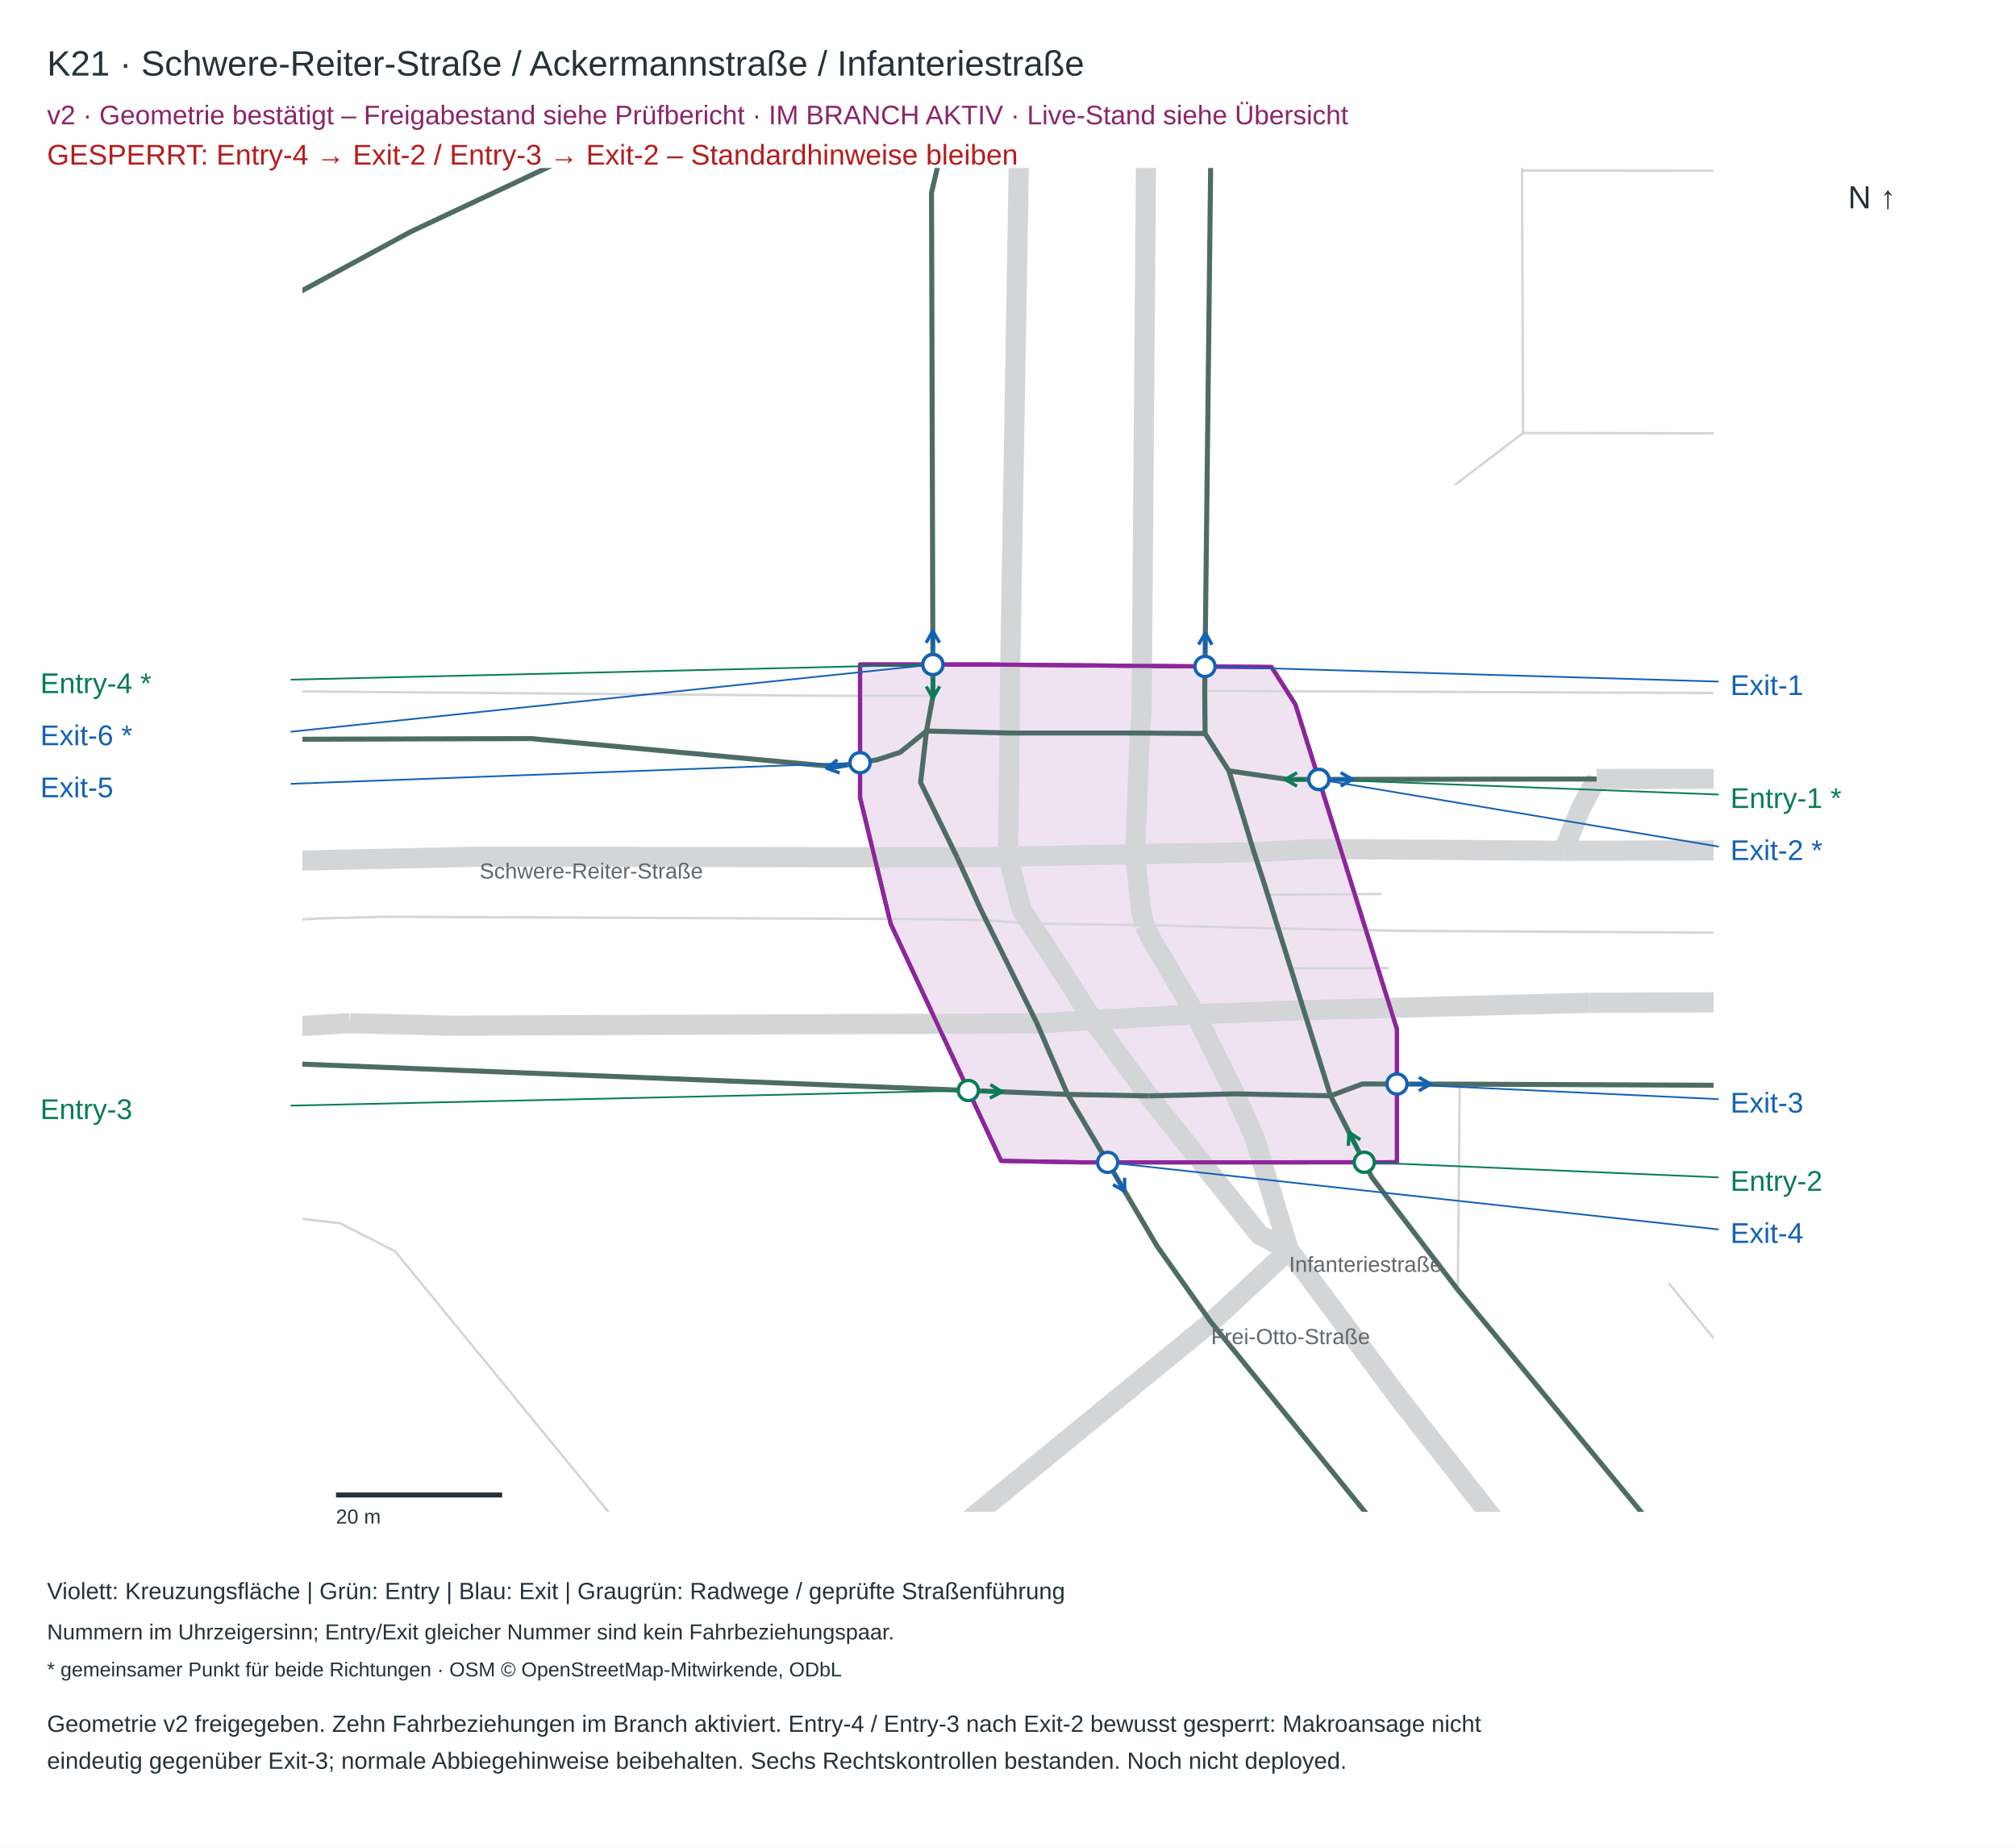
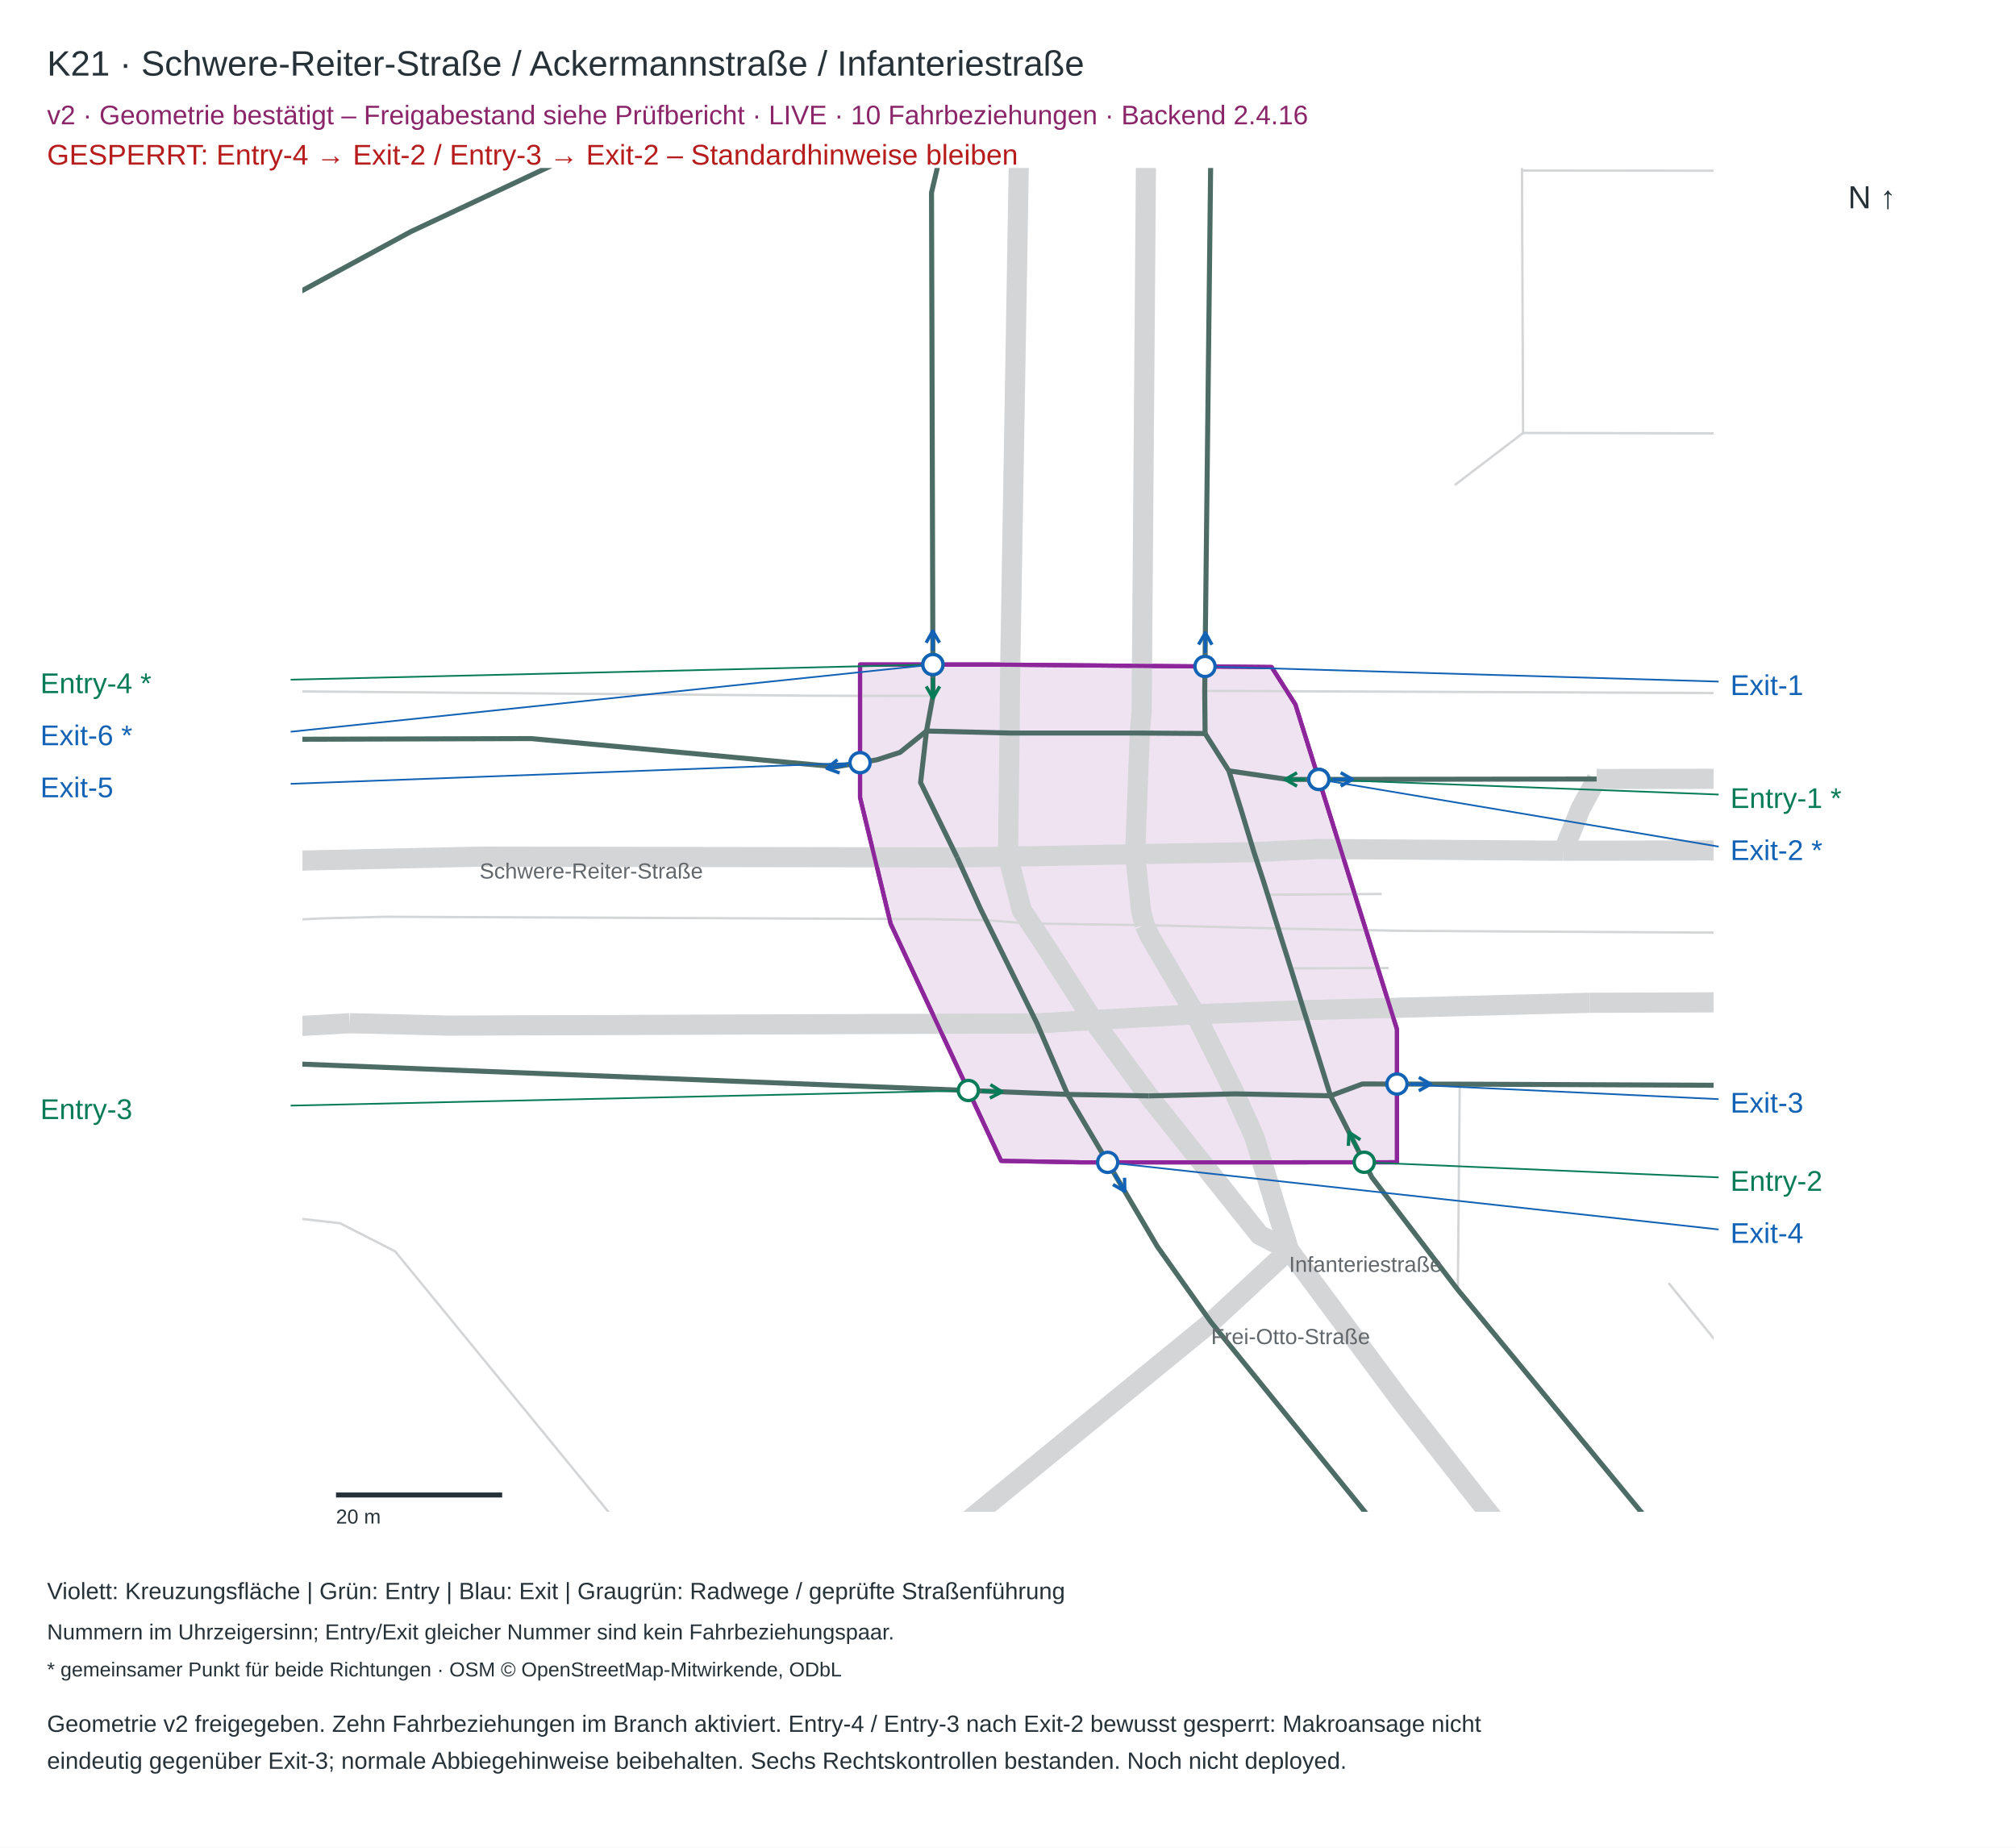
<svg xmlns="http://www.w3.org/2000/svg" width="1200" height="1100" viewBox="0 0 1200 1100">
  <rect width="1200" height="1100" fill="white" />
  <defs>
    <clipPath id="map">
      <rect x="180" y="100" width="840" height="800" />
    </clipPath>
  </defs>
  <text x="28" y="45" font-family="Arial,sans-serif" font-size="21" fill="#263238">K21 · Schwere-Reiter-Straße / Ackermannstraße / Infanteriestraße</text>
-   <text x="28" y="74" font-family="Arial,sans-serif" font-size="16" fill="#8b256a">v2 · Geometrie bestätigt – Freigabestand siehe Prüfbericht · IM BRANCH AKTIV · Live-Stand siehe Übersicht</text>
+   <text x="28" y="74" font-family="Arial,sans-serif" font-size="16" fill="#8b256a">v2 · Geometrie bestätigt – Freigabestand siehe Prüfbericht · LIVE · 10 Fahrbeziehungen · Backend 2.4.16</text>
  <g clip-path="url(#map)">
    <polygon points="511.93,474.75 530.18,550.0 595.91,691.1 644.12,691.98 723.25,691.98 831.53,691.92 831.53,612.8 815.6,561.82 771.06,419.35 756.88,397.11 591.05,395.63 511.93,395.63 511.93,474.75" fill="#efe3f2" stroke="#8c269a" stroke-width="2.5" stroke-linejoin="round" />
    <polyline points="-214.67,115.95 -307.68,-15.95 -352.7,-79.81 -360.49,-90.87 -403.67,-148.78 -452.8,-221.23 -502.38,-294.28 -588.59,-424.75 -617.79,-477.05" fill="none" stroke="#d3d5d7" stroke-width="12" stroke-linejoin="round" />
    <polyline points="711.59,603.81 684.49,557.62 681.34,550.74" fill="none" stroke="#d3d5d7" stroke-width="12" stroke-linejoin="round" />
    <polyline points="650.56,607.27 683.69,652.41" fill="none" stroke="#d3d5d7" stroke-width="12" stroke-linejoin="round" />
    <polyline points="-95.92,813.99 -62.98,856.37" fill="none" stroke="#d3d5d7" stroke-width="1.4" stroke-linejoin="round" />
    <polyline points="211.87,1196.2 -62.98,856.37 -142.48,922.65 -220.36,987.61 -292.52,1047.73 -177.77,1187.61 -54.21,1338.72 -42.35,1353.26 -17.93,1383.64" fill="none" stroke="#d3d5d7" stroke-width="1.4" stroke-linejoin="round" />
    <polyline points="-220.36,987.61 9.8,1280.15 96.02,1208.09 -142.48,922.65" fill="none" stroke="#d3d5d7" stroke-width="1.4" stroke-linejoin="round" />
    <polyline points="675.64,508.51 678.47,436.4 679.54,423.41 682.51,47.75 682.77,5.03 685.15,-282.39 687.98,-648.8 689.49,-845.88 693.45,-1330.82 693.67,-1360.05 694.88,-1436.02" fill="none" stroke="#d3d5d7" stroke-width="12" stroke-linejoin="round" />
    <polyline points="675.64,508.51 600.0,510.0 569.74,510.44" fill="none" stroke="#d3d5d7" stroke-width="12" stroke-linejoin="round" />
    <polyline points="569.74,510.44 285.46,510.0 136.96,513.25 -35.74,544.24 -56.67,553.38 -147.73,593.18 -168.99,603.7 -264.94,674.71 -567.85,916.6 -593.11,936.75" fill="none" stroke="#d3d5d7" stroke-width="12" stroke-linejoin="round" />
    <polyline points="600.0,510.0 608.15,541.76 613.48,549.8 619.02,558.11 634.15,581.56 650.56,607.27" fill="none" stroke="#d3d5d7" stroke-width="12" stroke-linejoin="round" />
    <polyline points="767.26,744.18 746.7,676.97 735.13,651.2 711.59,603.81" fill="none" stroke="#d3d5d7" stroke-width="12" stroke-linejoin="round" />
    <polyline points="518.85,70.04 472.43,92.23" fill="none" stroke="#d3d5d7" stroke-width="1.4" stroke-linejoin="round" />
    <polyline points="607.31,46.26 570.15,47.75 518.85,70.04" fill="none" stroke="#d3d5d7" stroke-width="1.4" stroke-linejoin="round" />
    <polyline points="1095.65,1161.85 1152.53,1115.05 1233.42,1049.87 1482.13,845.8 1505.44,784.2 1510.26,648.23 1509.23,595.88" fill="none" stroke="#d3d5d7" stroke-width="12" stroke-linejoin="round" />
    <polyline points="757.86,-649.41 759.33,-302.04 747.65,-285.36 725.4,-283.43" fill="none" stroke="#d3d5d7" stroke-width="1.4" stroke-linejoin="round" />
    <polyline points="1161.56,970.77 1198.57,921.17 1373.91,786.24" fill="none" stroke="#d3d5d7" stroke-width="1.4" stroke-linejoin="round" />
    <polyline points="993.24,763.84 1161.56,970.77 1084.89,1031.05 1027.42,1076.74" fill="none" stroke="#d3d5d7" stroke-width="1.4" stroke-linejoin="round" />
    <polyline points="754.59,532.68 822.45,532.19" fill="none" stroke="#d3d5d7" stroke-width="1.4" stroke-linejoin="round" />
    <polyline points="768.29,576.45 826.64,576.28" fill="none" stroke="#d3d5d7" stroke-width="1.4" stroke-linejoin="round" />
    <polyline points="208.23,609.14 267.32,610.58 584.17,609.37 617.26,609.26 650.56,607.27" fill="none" stroke="#d3d5d7" stroke-width="12" stroke-linejoin="round" />
    <polyline points="-537.88,1005.17 -512.36,984.09 -410.43,901.46 -121.11,683.63 -27.03,639.15 63.81,617.35" fill="none" stroke="#d3d5d7" stroke-width="12" stroke-linejoin="round" />
    <polyline points="650.56,607.27 711.59,603.81" fill="none" stroke="#d3d5d7" stroke-width="12" stroke-linejoin="round" />
    <polyline points="946.2,596.98 1265.66,595.88 1509.23,595.88 1740.6,600.23" fill="none" stroke="#d3d5d7" stroke-width="12" stroke-linejoin="round" />
    <polyline points="681.34,550.74 679.24,542.59 675.64,508.51" fill="none" stroke="#d3d5d7" stroke-width="12" stroke-linejoin="round" />
    <polyline points="681.34,550.74 760.87,552.77 835.16,554.15 1094.29,555.64 1118.01,555.75 1580.28,555.69 1888.77,557.07 2039.8,557.95 2098.51,558.44" fill="none" stroke="#d3d5d7" stroke-width="1.4" stroke-linejoin="round" />
    <polyline points="905.95,-34.22 905.95,73.07 905.95,101.53 1072.88,101.69 1160.75,101.75 1193.03,101.8" fill="none" stroke="#d3d5d7" stroke-width="1.4" stroke-linejoin="round" />
    <polyline points="905.95,101.53 906.58,257.76 1160.35,258.26" fill="none" stroke="#d3d5d7" stroke-width="1.4" stroke-linejoin="round" />
    <polyline points="721.29,-32.46 905.95,-34.22 1010.71,-33.4 1076.33,-32.9 1162.7,-32.19" fill="none" stroke="#d3d5d7" stroke-width="1.4" stroke-linejoin="round" />
    <polyline points="950.38,463.76 940.95,481.1 930.63,506.48" fill="none" stroke="#d3d5d7" stroke-width="12" stroke-linejoin="round" />
    <polyline points="930.63,506.48 784.74,505.43 746.4,507.3 675.64,508.51" fill="none" stroke="#d3d5d7" stroke-width="12" stroke-linejoin="round" />
    <polyline points="-168.99,603.7 -188.16,567.42 -188.49,522.83 -189.45,393.84 -190.47,256.77 -190.88,204.47 -214.67,115.95" fill="none" stroke="#d3d5d7" stroke-width="12" stroke-linejoin="round" />
    <polyline points="607.31,46.26 601.21,403.53 600.95,436.4 600.0,510.0" fill="none" stroke="#d3d5d7" stroke-width="12" stroke-linejoin="round" />
    <polyline points="1922.88,466.35 1371.12,463.43 1191.6,463.43 950.38,463.76" fill="none" stroke="#d3d5d7" stroke-width="12" stroke-linejoin="round" />
    <polyline points="725.4,-283.43 685.15,-282.39" fill="none" stroke="#d3d5d7" stroke-width="1.4" stroke-linejoin="round" />
    <polyline points="1224.13,413.61 1222.7,320.02 1223.18,239.98 1223.73,9.27 1225.75,-202.68" fill="none" stroke="#d3d5d7" stroke-width="1.4" stroke-linejoin="round" />
    <polyline points="1191.6,463.43 1192.15,413.28 1191.97,239.48 1193.03,101.8 1193.29,8.16 1197.62,-205.15 1206.54,-222.33 1226.41,-233.23" fill="none" stroke="#d3d5d7" stroke-width="12" stroke-linejoin="round" />
    <polyline points="1656.44,13.5 1292.03,11.36" fill="none" stroke="#d3d5d7" stroke-width="1.4" stroke-linejoin="round" />
    <polyline points="2160.83,-273.75 2112.76,-274.19 2066.71,-262.57 1835.34,-263.45 1576.39,-260.53 1541.03,-261.08 1166.92,-265.71 1162.7,-32.19 1160.75,101.75 1160.35,258.26 1159.5,413.17" fill="none" stroke="#d3d5d7" stroke-width="1.4" stroke-linejoin="round" />
    <polyline points="682.77,5.03 721.69,4.48 776.26,4.26" fill="none" stroke="#d3d5d7" stroke-width="1.4" stroke-linejoin="round" />
    <polyline points="1248.04,135.66 1289.27,135.72 1325.11,135.77 1325.19,95.86 1325.26,51.54" fill="none" stroke="#d3d5d7" stroke-width="1.4" stroke-linejoin="round" />
    <polyline points="1249.18,41.3 1325.26,41.41 1325.26,51.54" fill="none" stroke="#d3d5d7" stroke-width="1.4" stroke-linejoin="round" />
    <polyline points="1325.26,41.41 1695.03,42.68 1712.77,48.57 1720.66,63.32 1725.58,142.16 1725.1,170.34 1702.67,170.23" fill="none" stroke="#d3d5d7" stroke-width="1.4" stroke-linejoin="round" />
    <polyline points="1248.37,239.43 1248.04,135.66 1249.18,41.3 1248.59,10.15" fill="none" stroke="#d3d5d7" stroke-width="1.4" stroke-linejoin="round" />
    <polyline points="1373.0,52.09 1390.36,52.42 1389.81,81.71 1655.81,86.83 1656.4,55.51 1664.08,55.67 1662.64,131.64" fill="none" stroke="#d3d5d7" stroke-width="1.4" stroke-linejoin="round" />
    <polyline points="1325.26,51.54 1373.0,52.09" fill="none" stroke="#d3d5d7" stroke-width="1.4" stroke-linejoin="round" />
    <polyline points="1907.16,504.27 930.63,506.48" fill="none" stroke="#d3d5d7" stroke-width="12" stroke-linejoin="round" />
    <polyline points="449.48,1006.77 235.19,744.95 202.39,728.22 163.99,723.87 132.41,732.57 107.62,753.6 95.87,780.85 91.54,807.49 100.2,844.04 327.9,1106.8" fill="none" stroke="#d3d5d7" stroke-width="1.4" stroke-linejoin="round" />
    <polyline points="790.65,1696.88 787.05,1678.55 777.47,1660.05 327.9,1106.8" fill="none" stroke="#d3d5d7" stroke-width="12" stroke-linejoin="round" />
    <polyline points="630.26,-1437.12 629.41,-1360.43 616.85,-419.52 607.31,46.26" fill="none" stroke="#d3d5d7" stroke-width="12" stroke-linejoin="round" />
    <polyline points="-147.14,1489.01 -103.23,1453.23 -17.93,1383.64 211.87,1196.2 327.9,1106.8 449.48,1006.77 551.24,925.79 720.88,787.18 767.26,744.18" fill="none" stroke="#d3d5d7" stroke-width="12" stroke-linejoin="round" />
    <polyline points="1292.03,11.36 1248.59,10.15 1223.73,9.27 1193.29,8.16" fill="none" stroke="#d3d5d7" stroke-width="1.4" stroke-linejoin="round" />
    <polyline points="867.76,767.85 868.9,645.42" fill="none" stroke="#d3d5d7" stroke-width="1.4" stroke-linejoin="round" />
    <polyline points="555.35,414.32 481.83,414.16 154.62,411.41 112.58,425.06 87.46,440.36" fill="none" stroke="#d3d5d7" stroke-width="1.4" stroke-linejoin="round" />
    <polyline points="-4179.9,3889.63 -4134.55,3864.08 -4108.88,3849.66 -4087.69,3836.83 -4038.82,3802.54 -3864.54,3666.62 -3751.34,3572.59 -3625.46,3467.01 -3433.71,3310.06 -3160.21,3084.85 -2995.93,2949.43 -2903.39,2874.34 -2872.48,2848.47 -2822.21,2810.37 -2767.05,2766.99 -2745.86,2749.93 -2711.86,2722.4 -2577.25,2610.1 -2382.45,2451.12 -2140.9,2252.61 -1943.53,2090.15 -1753.43,1935.52 -1602.77,1810.78 -1533.99,1753.74 -1474.28,1707.28 -1465.32,1699.96 -1461.32,1696.66 -1440.9,1679.87 -1402.61,1648.98 -1390.82,1639.51 -1359.97,1615.29 -1343.67,1603.13 -1318.88,1580.61 -1277.72,1547.2 -1084.1,1390.14 -741.61,1112.69 -638.35,1029.56 -602.29,1000.0 -566.08,970.33 -540.56,949.74 -232.23,701.13 -196.97,673.72 -147.29,638.49 -108.7,616.96 -52.04,594.78 -9.15,581.56 16.33,574.79 57.72,564.88 115.29,554.37 158.92,548.48 190.5,546.77 228.98,545.78 552.19,547.16 586.96,547.82 613.48,549.8 681.34,550.74" fill="none" stroke="#d3d5d7" stroke-width="1.4" stroke-linejoin="round" />
    <polyline points="682.51,47.75 607.31,46.26" fill="none" stroke="#d3d5d7" stroke-width="1.4" stroke-linejoin="round" />
    <polyline points="767.26,744.18 834.09,834.19 885.79,900.19 1027.42,1076.74 1095.65,1161.85 1254.94,1357.88 1291.73,1401.53" fill="none" stroke="#d3d5d7" stroke-width="12" stroke-linejoin="round" />
    <polyline points="683.69,652.41 749.74,735.21 767.26,744.18" fill="none" stroke="#d3d5d7" stroke-width="12" stroke-linejoin="round" />
    <polyline points="711.59,603.81 776.04,601.38 946.2,596.98" fill="none" stroke="#d3d5d7" stroke-width="12" stroke-linejoin="round" />
    <polyline points="-363.61,414.6 -360.97,388.61 -248.71,391.31" fill="none" stroke="#d3d5d7" stroke-width="1.4" stroke-linejoin="round" />
    <polyline points="1330.33,240.64 1509.52,239.98" fill="none" stroke="#d3d5d7" stroke-width="1.4" stroke-linejoin="round" />
    <polyline points="1258.76,239.98 1330.33,240.64" fill="none" stroke="#d3d5d7" stroke-width="1.4" stroke-linejoin="round" />
    <polyline points="1191.97,239.48 1223.18,239.98 1248.37,239.43 1258.76,239.98" fill="none" stroke="#d3d5d7" stroke-width="1.4" stroke-linejoin="round" />
    <polyline points="-248.71,391.31 -189.45,393.84" fill="none" stroke="#d3d5d7" stroke-width="1.4" stroke-linejoin="round" />
    <polyline points="-190.47,256.77 -299.28,133.68 -374.88,38.77 -546.11,-161.83 -634.68,-245.4 -829.11,-428.44 -909.2,-507.21 -1078.55,-669.5" fill="none" stroke="#d3d5d7" stroke-width="1.4" stroke-linejoin="round" />
    <polyline points="551.24,925.79 591.52,974.9" fill="none" stroke="#d3d5d7" stroke-width="1.4" stroke-linejoin="round" />
    <polyline points="1222.7,320.02 1258.5,320.41" fill="none" stroke="#d3d5d7" stroke-width="1.4" stroke-linejoin="round" />
    <polyline points="1258.5,320.41 1330.07,320.57 1517.42,321.01 1634.0,321.23" fill="none" stroke="#d3d5d7" stroke-width="1.4" stroke-linejoin="round" />
    <polyline points="2047.4,420.54 1651.77,417.24 1224.13,413.61 1192.15,413.28 1159.5,413.17 717.1,411.3" fill="none" stroke="#d3d5d7" stroke-width="1.4" stroke-linejoin="round" />
    <polyline points="905.95,73.07 867.32,73.07" fill="none" stroke="#d3d5d7" stroke-width="1.4" stroke-linejoin="round" />
    <polyline points="1073.32,126.14 1072.88,101.69" fill="none" stroke="#d3d5d7" stroke-width="1.4" stroke-linejoin="round" />
    <polyline points="1010.42,-13.03 1010.71,-33.4" fill="none" stroke="#d3d5d7" stroke-width="1.4" stroke-linejoin="round" />
    <polyline points="1076.44,-12.37 1076.33,-32.9" fill="none" stroke="#d3d5d7" stroke-width="1.4" stroke-linejoin="round" />
    <polyline points="865.89,288.81 906.58,257.76" fill="none" stroke="#d3d5d7" stroke-width="1.4" stroke-linejoin="round" />
    <polyline points="63.81,617.35 208.23,609.14" fill="none" stroke="#d3d5d7" stroke-width="12" stroke-linejoin="round" />
    <polyline points="561.77,-23.93 517.45,1.94 370.46,78.79 244.62,137.86 135.31,197.21 87.06,227.76 26.5,285.56 1.13,325.31 -10.84,355.92 -15.14,388.5 1.46,475.04" fill="none" stroke="#4e6c66" stroke-width="3" stroke-linejoin="round" />
    <polyline points="571.14,-439.28 568.09,-372.51 561.77,-23.93 570.15,47.75" fill="none" stroke="#4e6c66" stroke-width="3" stroke-linejoin="round" />
    <polyline points="551.49,435.19 535.74,447.9 522.04,452.31 497.59,456.49 316.23,439.7 87.46,440.36" fill="none" stroke="#4e6c66" stroke-width="3" stroke-linejoin="round" />
    <polyline points="2694.0,3053.64 2679.61,3036.79 2219.47,2451.23 1776.55,1919.22 1369.47,1413.15 1334.66,1367.84 1313.62,1319.67 1152.53,1115.05 1084.89,1031.05 867.76,767.85 816.58,700.86 791.97,652.36" fill="none" stroke="#4e6c66" stroke-width="3" stroke-linejoin="round" />
    <polyline points="791.97,652.36 810.92,645.31 868.9,645.42 1510.26,648.23 1971.02,651.97 2010.82,652.3 2037.15,652.52 2096.31,652.96 2118.3,653.79 2154.58,654.01 2294.38,656.38 2336.31,657.31 2420.03,659.13 2541.14,673.88 2565.33,678.34 2617.11,681.59 2663.6,683.02 2702.12,682.91" fill="none" stroke="#4e6c66" stroke-width="3" stroke-linejoin="round" />
    <polyline points="569.74,510.44 583.4,540.55 586.96,547.82 591.85,557.73 617.26,609.26 635.47,651.53" fill="none" stroke="#4e6c66" stroke-width="3" stroke-linejoin="round" />
    <polyline points="683.69,652.41 735.13,651.2 791.97,652.36" fill="none" stroke="#4e6c66" stroke-width="3" stroke-linejoin="round" />
    <polyline points="635.47,651.53 688.9,742.09 720.88,787.18 1175.59,1347.64 1209.81,1388.71 1285.16,1478.99 1457.89,1696.88 1502.98,1752.15 1690.0,1981.38 2120.25,2499.51 2600.44,3083.03 2607.64,3091.79" fill="none" stroke="#4e6c66" stroke-width="3" stroke-linejoin="round" />
    <polyline points="-1285.28,1661.59 -1279.7,1650.75 -1271.0,1642.21 -689.1,1176.88 -589.14,1098.37 -548.39,1066.5 -511.59,1037.71 -485.23,1017.12 -393.94,946.33 -380.94,936.25 -90.82,703.34 6.09,657.81 129.1,631.5 635.47,651.53" fill="none" stroke="#4e6c66" stroke-width="3" stroke-linejoin="round" />
    <polyline points="635.47,651.53 683.69,652.41" fill="none" stroke="#4e6c66" stroke-width="3" stroke-linejoin="round" />
    <polyline points="-188.16,567.42 -264.8,612.12 -596.05,882.25" fill="none" stroke="#4e6c66" stroke-width="3" stroke-linejoin="round" />
    <polyline points="717.32,436.67 717.1,411.3 721.69,4.48 721.29,-32.46 725.4,-283.43 730.58,-649.79 731.57,-719.21 731.57,-730.22 731.57,-804.32 733.51,-841.2 726.68,-1361.42 726.76,-1393.3 728.81,-1435.41 734.51,-1491.34 750.48,-1648.89 772.4,-1852.63 813.34,-2052.74" fill="none" stroke="#4e6c66" stroke-width="3" stroke-linejoin="round" />
    <polyline points="791.97,652.36 784.67,628.96 776.04,601.38 770.34,583.0 768.29,576.45 766.2,569.73 763.33,560.7 760.87,552.77 758.67,545.84 756.1,537.47 754.59,532.68 752.02,524.48 746.4,507.3 738.8,482.31 731.49,458.91" fill="none" stroke="#4e6c66" stroke-width="3" stroke-linejoin="round" />
    <polyline points="950.38,463.76 766.56,464.03 731.49,458.91" fill="none" stroke="#4e6c66" stroke-width="3" stroke-linejoin="round" />
    <polyline points="717.32,436.67 678.47,436.4 600.95,436.4 551.49,435.19" fill="none" stroke="#4e6c66" stroke-width="3" stroke-linejoin="round" />
    <polyline points="731.49,458.91 717.32,436.67" fill="none" stroke="#4e6c66" stroke-width="3" stroke-linejoin="round" />
    <polyline points="570.15,47.75 554.47,114.69 555.35,414.32 551.49,435.19" fill="none" stroke="#4e6c66" stroke-width="3" stroke-linejoin="round" />
    <polyline points="551.49,435.19 547.97,465.85 569.74,510.44" fill="none" stroke="#4e6c66" stroke-width="3" stroke-linejoin="round" />
    <polyline points="87.46,440.36 1.46,475.04 -62.98,504.61 -75.87,510.99 -91.18,518.59 -134.95,539.89 -153.86,549.64 -175.97,560.59 -188.16,567.42" fill="none" stroke="#4e6c66" stroke-width="3" stroke-linejoin="round" />
    <polyline points="511.93,474.75 530.18,550.0 595.91,691.1 644.12,691.98 723.25,691.98 831.53,691.92 831.53,612.8 815.6,561.82 771.06,419.35 756.88,397.11 591.05,395.63 511.93,395.63 511.93,474.75" fill="none" stroke="#8c269a" stroke-width="2.5" stroke-linejoin="round" />
  </g>
  <text x="285.46" y="523.0" font-family="Arial,sans-serif" font-size="13" fill="#62676b">Schwere-Reiter-Straße</text>
  <text x="767.26" y="757.18" font-family="Arial,sans-serif" font-size="13" fill="#62676b">Infanteriestraße</text>
  <text x="720.88" y="800.18" font-family="Arial,sans-serif" font-size="13" fill="#62676b">Frei-Otto-Straße</text>
  <polyline points="717.26,396.76 1023,405.76" fill="none" stroke="#1262b5" stroke-width="1" stroke-linejoin="round" />
  <circle cx="717.26" cy="396.76" r="6" fill="#ffffff" stroke="#1262b5" stroke-width="2" />
  <text x="1030" y="413.76" font-family="Arial,sans-serif" font-size="17" fill="#1262b5">Exit-1</text>
  <polyline points="717.35,388.761 717.486,376.761" fill="none" stroke="#1262b5" stroke-width="2" stroke-linejoin="round" />
  <polyline points="721.406,383.806 717.486,376.761 713.407,383.716" fill="none" stroke="#1262b5" stroke-width="2" stroke-linejoin="round" />
  <polyline points="785.02,464.01 1023,473.01" fill="none" stroke="#087c58" stroke-width="1" stroke-linejoin="round" />
  <circle cx="785.02" cy="464.01" r="6" fill="#ffffff" stroke="#087c58" stroke-width="2" />
  <text x="1030" y="481.01" font-family="Arial,sans-serif" font-size="17" fill="#087c58">Entry-1 *</text>
  <polyline points="777.02,464.022 765.02,464.04" fill="none" stroke="#087c58" stroke-width="2" stroke-linejoin="round" />
  <polyline points="772.014,460.029 765.02,464.04 772.026,468.029" fill="none" stroke="#087c58" stroke-width="2" stroke-linejoin="round" />
  <polyline points="785.02,464.01 1023,504.01" fill="none" stroke="#1262b5" stroke-width="1" stroke-linejoin="round" />
  <circle cx="785.02" cy="464.01" r="6" fill="#ffffff" stroke="#1262b5" stroke-width="2" />
  <text x="1030" y="512.01" font-family="Arial,sans-serif" font-size="17" fill="#1262b5">Exit-2 *</text>
  <polyline points="793.02,463.998 805.02,463.98" fill="none" stroke="#1262b5" stroke-width="2" stroke-linejoin="round" />
  <polyline points="798.026,467.991 805.02,463.98 798.014,459.991" fill="none" stroke="#1262b5" stroke-width="2" stroke-linejoin="round" />
  <polyline points="831.53,645.35 1023,654.35" fill="none" stroke="#1262b5" stroke-width="1" stroke-linejoin="round" />
  <circle cx="831.53" cy="645.35" r="6" fill="#ffffff" stroke="#1262b5" stroke-width="2" />
  <text x="1030" y="662.35" font-family="Arial,sans-serif" font-size="17" fill="#1262b5">Exit-3</text>
  <polyline points="839.53,645.365 851.53,645.388" fill="none" stroke="#1262b5" stroke-width="2" stroke-linejoin="round" />
  <polyline points="844.522,649.375 851.53,645.388 844.538,641.375" fill="none" stroke="#1262b5" stroke-width="2" stroke-linejoin="round" />
  <polyline points="812.05,691.93 1023,700.93" fill="none" stroke="#087c58" stroke-width="1" stroke-linejoin="round" />
  <circle cx="812.05" cy="691.93" r="6" fill="#ffffff" stroke="#087c58" stroke-width="2" />
  <text x="1030" y="708.93" font-family="Arial,sans-serif" font-size="17" fill="#087c58">Entry-2</text>
  <polyline points="808.431,684.795 803.002,674.094" fill="none" stroke="#087c58" stroke-width="2" stroke-linejoin="round" />
  <polyline points="809.736,678.527 803.002,674.094 802.602,682.146" fill="none" stroke="#087c58" stroke-width="2" stroke-linejoin="round" />
  <polyline points="659.33,691.98 1023,731.93" fill="none" stroke="#1262b5" stroke-width="1" stroke-linejoin="round" />
  <circle cx="659.33" cy="691.98" r="6" fill="#ffffff" stroke="#1262b5" stroke-width="2" />
  <text x="1030" y="739.93" font-family="Arial,sans-serif" font-size="17" fill="#1262b5">Exit-4</text>
  <polyline points="663.395,698.87 669.493,709.205" fill="none" stroke="#1262b5" stroke-width="2" stroke-linejoin="round" />
  <polyline points="662.491,705.209 669.493,709.205 669.381,701.144" fill="none" stroke="#1262b5" stroke-width="2" stroke-linejoin="round" />
  <polyline points="555.29,395.63 173,404.63" fill="none" stroke="#087c58" stroke-width="1" stroke-linejoin="round" />
  <circle cx="555.29" cy="395.63" r="6" fill="#ffffff" stroke="#087c58" stroke-width="2" />
  <text x="24" y="412.63" font-family="Arial,sans-serif" font-size="17" fill="#087c58">Entry-4 *</text>
  <polyline points="555.314,403.63 555.349,415.63" fill="none" stroke="#087c58" stroke-width="2" stroke-linejoin="round" />
  <polyline points="551.328,408.642 555.349,415.63 559.328,408.618" fill="none" stroke="#087c58" stroke-width="2" stroke-linejoin="round" />
  <polyline points="555.29,395.63 173,435.63" fill="none" stroke="#1262b5" stroke-width="1" stroke-linejoin="round" />
  <circle cx="555.29" cy="395.63" r="6" fill="#ffffff" stroke="#1262b5" stroke-width="2" />
  <text x="24" y="443.63" font-family="Arial,sans-serif" font-size="17" fill="#1262b5">Exit-6 *</text>
  <polyline points="555.266,387.63 555.231,375.63" fill="none" stroke="#1262b5" stroke-width="2" stroke-linejoin="round" />
  <polyline points="559.252,382.618 555.231,375.63 551.252,382.642" fill="none" stroke="#1262b5" stroke-width="2" stroke-linejoin="round" />
  <polyline points="511.93,454.04 173,466.63" fill="none" stroke="#1262b5" stroke-width="1" stroke-linejoin="round" />
  <circle cx="511.93" cy="454.04" r="6" fill="#ffffff" stroke="#1262b5" stroke-width="2" />
  <text x="24" y="474.63" font-family="Arial,sans-serif" font-size="17" fill="#1262b5">Exit-5</text>
  <polyline points="504.045,455.389 492.216,457.413" fill="none" stroke="#1262b5" stroke-width="2" stroke-linejoin="round" />
  <polyline points="498.442,452.289 492.216,457.413 499.791,460.175" fill="none" stroke="#1262b5" stroke-width="2" stroke-linejoin="round" />
  <polyline points="576.39,649.2 173,658.2" fill="none" stroke="#087c58" stroke-width="1" stroke-linejoin="round" />
  <circle cx="576.39" cy="649.2" r="6" fill="#ffffff" stroke="#087c58" stroke-width="2" />
  <text x="24" y="666.2" font-family="Arial,sans-serif" font-size="17" fill="#087c58">Entry-3</text>
  <polyline points="584.384,649.516 596.374,649.991" fill="none" stroke="#087c58" stroke-width="2" stroke-linejoin="round" />
  <polyline points="589.222,653.711 596.374,649.991 589.538,645.717" fill="none" stroke="#087c58" stroke-width="2" stroke-linejoin="round" />
  <text x="1100" y="124" font-family="Arial,sans-serif" font-size="19" fill="#263238">N ↑</text>
  <polyline points="200,890 298.904,890" fill="none" stroke="#263238" stroke-width="3" stroke-linejoin="round" />
  <text x="200" y="907" font-family="Arial,sans-serif" font-size="12" fill="#263238">20 m</text>
  <text x="28" y="952" font-family="Arial,sans-serif" font-size="14" fill="#263238">Violett: Kreuzungsfläche  |  Grün: Entry  |  Blau: Exit  |  Graugrün: Radwege / geprüfte Straßenführung</text>
  <text x="28" y="976" font-family="Arial,sans-serif" font-size="13" fill="#263238">Nummern im Uhrzeigersinn; Entry/Exit gleicher Nummer sind kein Fahrbeziehungspaar.</text>
  <text x="28" y="998" font-family="Arial,sans-serif" font-size="12" fill="#263238">* gemeinsamer Punkt für beide Richtungen · OSM © OpenStreetMap-Mitwirkende, ODbL</text>
  <text x="28" y="1031" font-family="Arial,sans-serif" font-size="14" fill="#263238">Geometrie v2 freigegeben. Zehn Fahrbeziehungen im Branch aktiviert. Entry-4 / Entry-3 nach Exit-2 bewusst gesperrt: Makroansage nicht</text>
  <text x="28" y="1053" font-family="Arial,sans-serif" font-size="14" fill="#263238">eindeutig gegenüber Exit-3; normale Abbiegehinweise beibehalten. Sechs Rechtskontrollen bestanden. Noch nicht deployed.</text>
  <text x="28" y="98" font-family="Arial,sans-serif" font-size="17" fill="#b71c1c">GESPERRT: Entry-4 → Exit-2 / Entry-3 → Exit-2 – Standardhinweise bleiben</text>
</svg>
